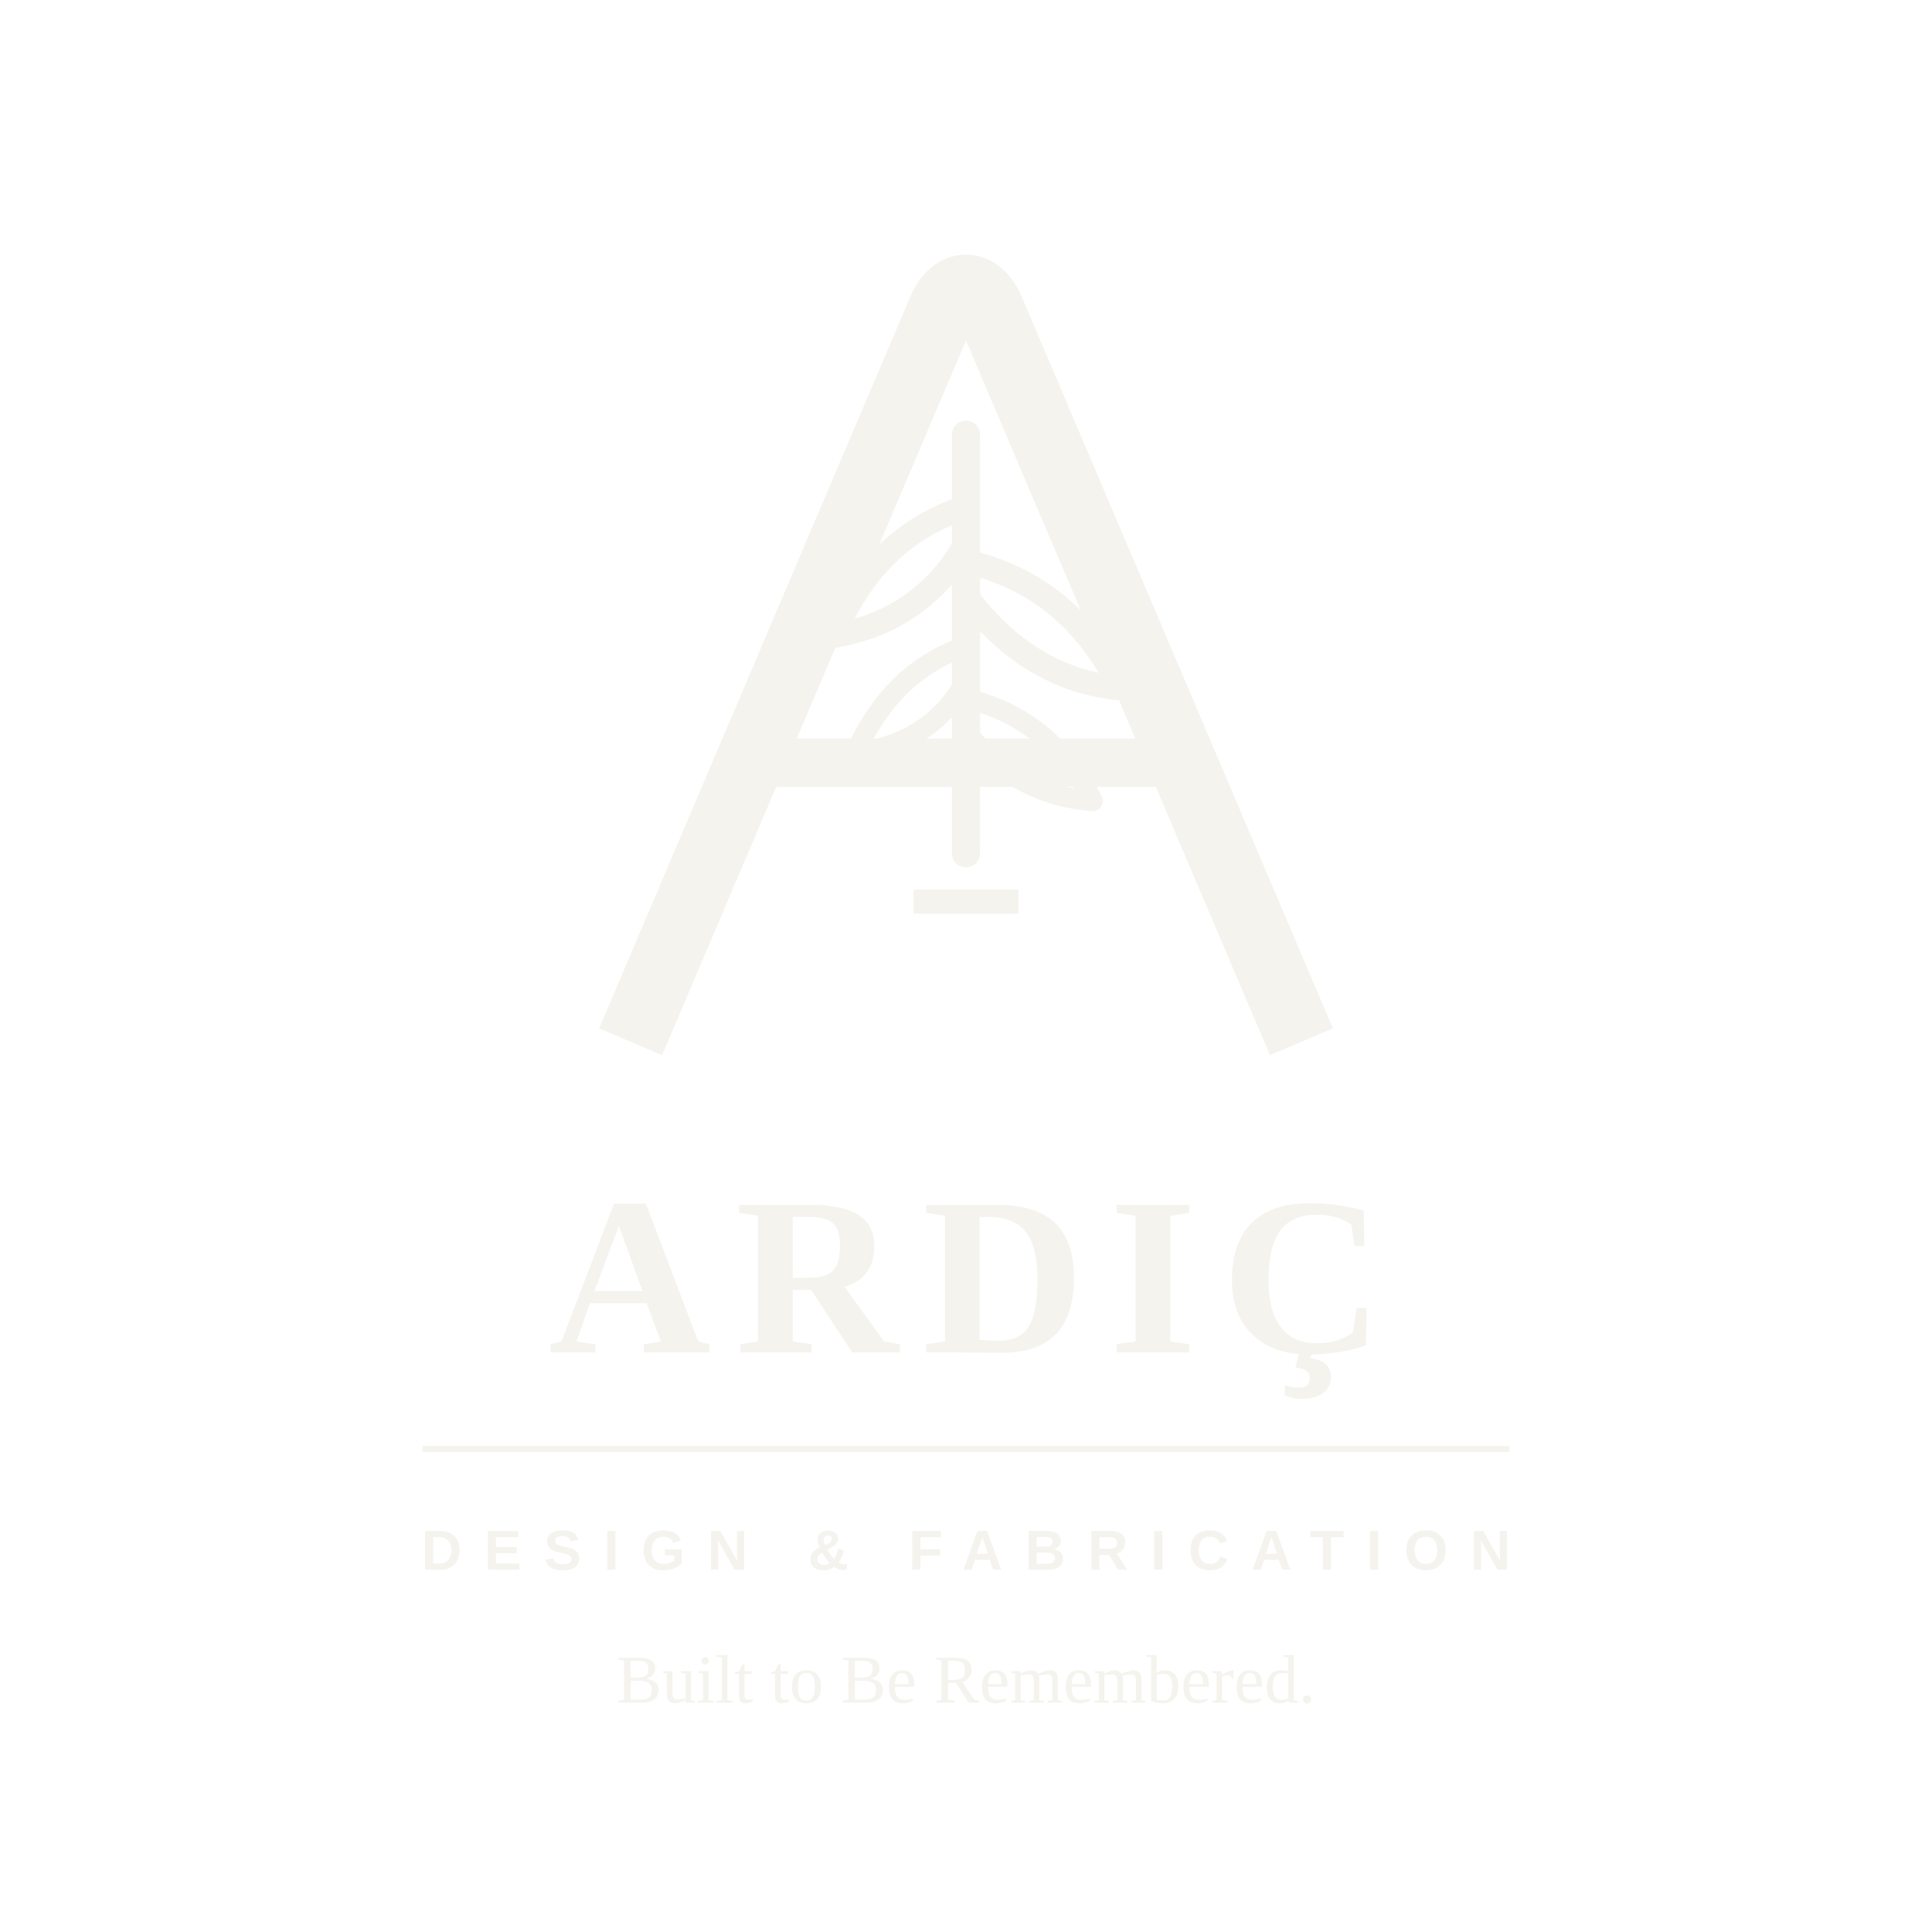
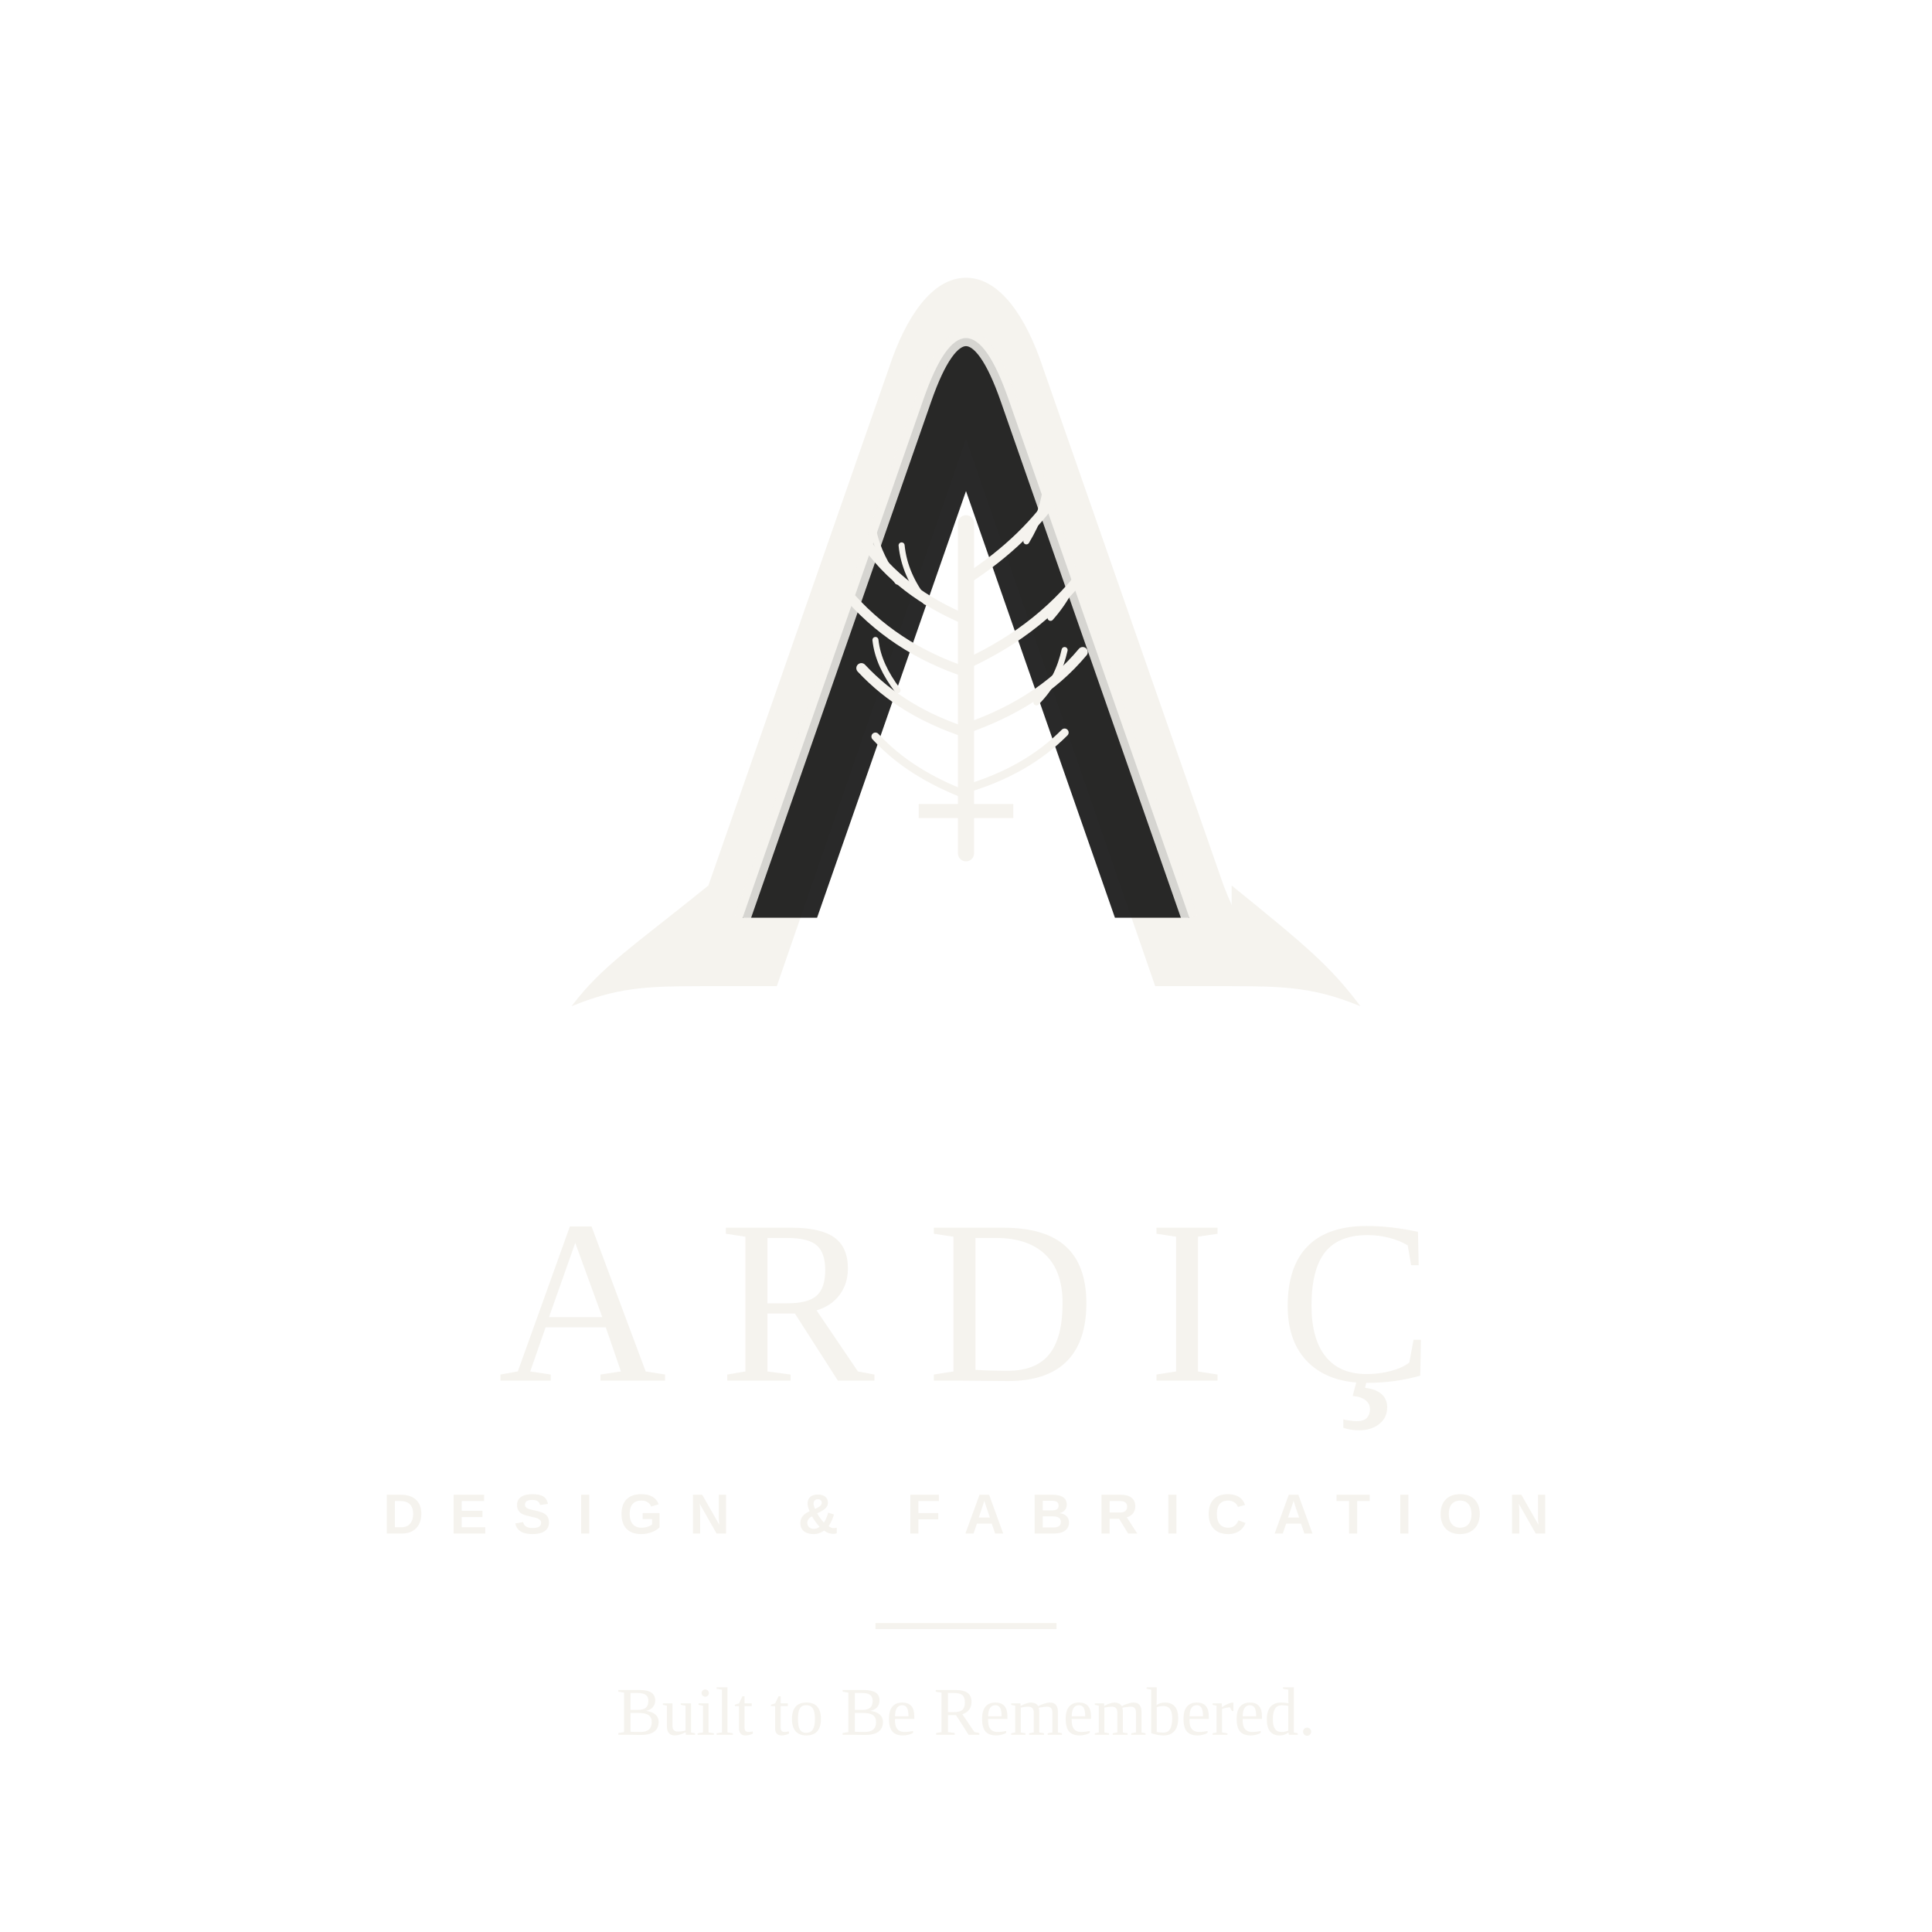
<svg xmlns="http://www.w3.org/2000/svg" width="960" height="960" viewBox="0 0 960 960" role="img" aria-labelledby="title desc">
-   <g transform="translate(224 72)">
-     <path d="M96 430 L244 82 C250 68 262 68 268 82 L416 430" fill="none" stroke="#F5F3EE" stroke-width="34" stroke-linecap="square" stroke-linejoin="miter" />
-     <path d="M171 307 H341" fill="none" stroke="#F5F3EE" stroke-width="24" stroke-linecap="square" />
-     <path d="M256 144 V352" fill="none" stroke="#F5F3EE" stroke-width="14" stroke-linecap="round" />
-     <path d="M256 180 C225 190 204 211 190 244 C220 239 242 223 256 198" fill="none" stroke="#F5F3EE" stroke-width="12" stroke-linecap="round" stroke-linejoin="round" />
-     <path d="M256 207 C291 215 316 236 333 270 C298 267 273 247 256 224" fill="none" stroke="#F5F3EE" stroke-width="12" stroke-linecap="round" stroke-linejoin="round" />
-     <path d="M256 249 C230 258 213 276 201 302 C228 299 246 285 256 266" fill="none" stroke="#F5F3EE" stroke-width="10" stroke-linecap="round" stroke-linejoin="round" />
-     <path d="M256 275 C285 282 305 299 319 326 C289 324 268 308 256 291" fill="none" stroke="#F5F3EE" stroke-width="10" stroke-linecap="round" stroke-linejoin="round" />
-     <path d="M236 376 H276" fill="none" stroke="#F5F3EE" stroke-width="12" stroke-linecap="square" />
+   <g transform="translate(224 70)">
+     <g>
+       <path d="M70 420 C104 415 116 401 128 370 L218 112 C226 88 239 68 256 68 C273 68 286 88 294 112 L384 370 C396 401 408 415 442 420 L350 420 L256 148 L162 420 Z" fill="#F5F3EE" />
+       <path d="M145 386 L235 128 C242 108 249 98 256 98 C263 98 270 108 277 128 L367 386 L330 386 L256 174 L182 386 Z" fill="#0D0D0C" opacity="0.88" />
+       <path d="M145 386 L235 128 C242 108 249 98 256 98 C263 98 270 108 277 128 L367 386" fill="none" stroke="#F5F3EE" stroke-width="8" stroke-linejoin="round" opacity="0.85" />
+       <path d="M124 420 C96 420 82 421 60 430 C75 410 91 400 128 370 Z" fill="#F5F3EE" />
+       <path d="M388 370 C425 400 437 410 452 430 C430 421 416 420 388 420 Z" fill="#F5F3EE" />
+     </g>
+     <g stroke="#F5F3EE" stroke-linecap="round" stroke-linejoin="round" fill="none">
+       <path d="M256 190 V354" stroke-width="8" />
+       <path d="M256 238 C235 229 218 217 205 198" stroke-width="5" />
+       <path d="M256 218 C276 205 292 190 304 171" stroke-width="5" />
+       <path d="M256 264 C232 256 212 243 196 224" stroke-width="5" />
+       <path d="M256 260 C282 248 302 232 318 210" stroke-width="5" />
+       <path d="M256 294 C235 287 218 277 204 262" stroke-width="5" />
+       <path d="M256 292 C279 284 299 272 314 254" stroke-width="5" />
+       <path d="M256 325 C238 318 223 309 211 296" stroke-width="4" />
+       <path d="M256 322 C276 316 292 307 305 294" stroke-width="4" />
+       <path d="M222 219 C216 211 212 203 210 194" stroke-width="3" />
+       <path d="M236 229 C229 220 225 211 224 201" stroke-width="3" />
+       <path d="M286 199 C292 189 295 180 296 170" stroke-width="3" />
+       <path d="M298 237 C306 228 311 218 313 208" stroke-width="3" />
+       <path d="M222 273 C216 265 212 257 211 248" stroke-width="3" />
+       <path d="M291 279 C299 271 303 262 305 253" stroke-width="3" />
+       <path d="M236 333 H276" stroke-width="7" stroke-linecap="square" />
+     </g>
  </g>
-   <text x="480" y="672" fill="#F5F3EE" text-anchor="middle" font-family="Georgia, 'Times New Roman', serif" font-size="112" letter-spacing="12" font-weight="600">ARDIÇ</text>
-   <path d="M210 720 H750" stroke="#F5F3EE" stroke-width="3" />
-   <text x="480" y="780" fill="#F5F3EE" text-anchor="middle" font-family="Arial, Helvetica, sans-serif" font-size="28" letter-spacing="11" font-weight="700">DESIGN &amp; FABRICATION</text>
-   <text x="480" y="846" fill="#F5F3EE" text-anchor="middle" font-family="Georgia, 'Times New Roman', serif" font-size="34">Built to Be Remembered.</text>
+   <text x="480" y="686" fill="#F5F3EE" text-anchor="middle" font-family="Georgia, 'Times New Roman', serif" font-size="116" letter-spacing="26" font-weight="500">ARDIÇ</text>
+   <text x="480" y="762" fill="#F5F3EE" text-anchor="middle" font-family="Arial, Helvetica, sans-serif" font-size="28" letter-spacing="13" font-weight="700">DESIGN &amp; FABRICATION</text>
+   <path d="M435 808 H525" stroke="#F5F3EE" stroke-width="3" />
+   <text x="480" y="862" fill="#F5F3EE" text-anchor="middle" font-family="Georgia, 'Times New Roman', serif" font-size="34">Built to Be Remembered.</text>
</svg>
